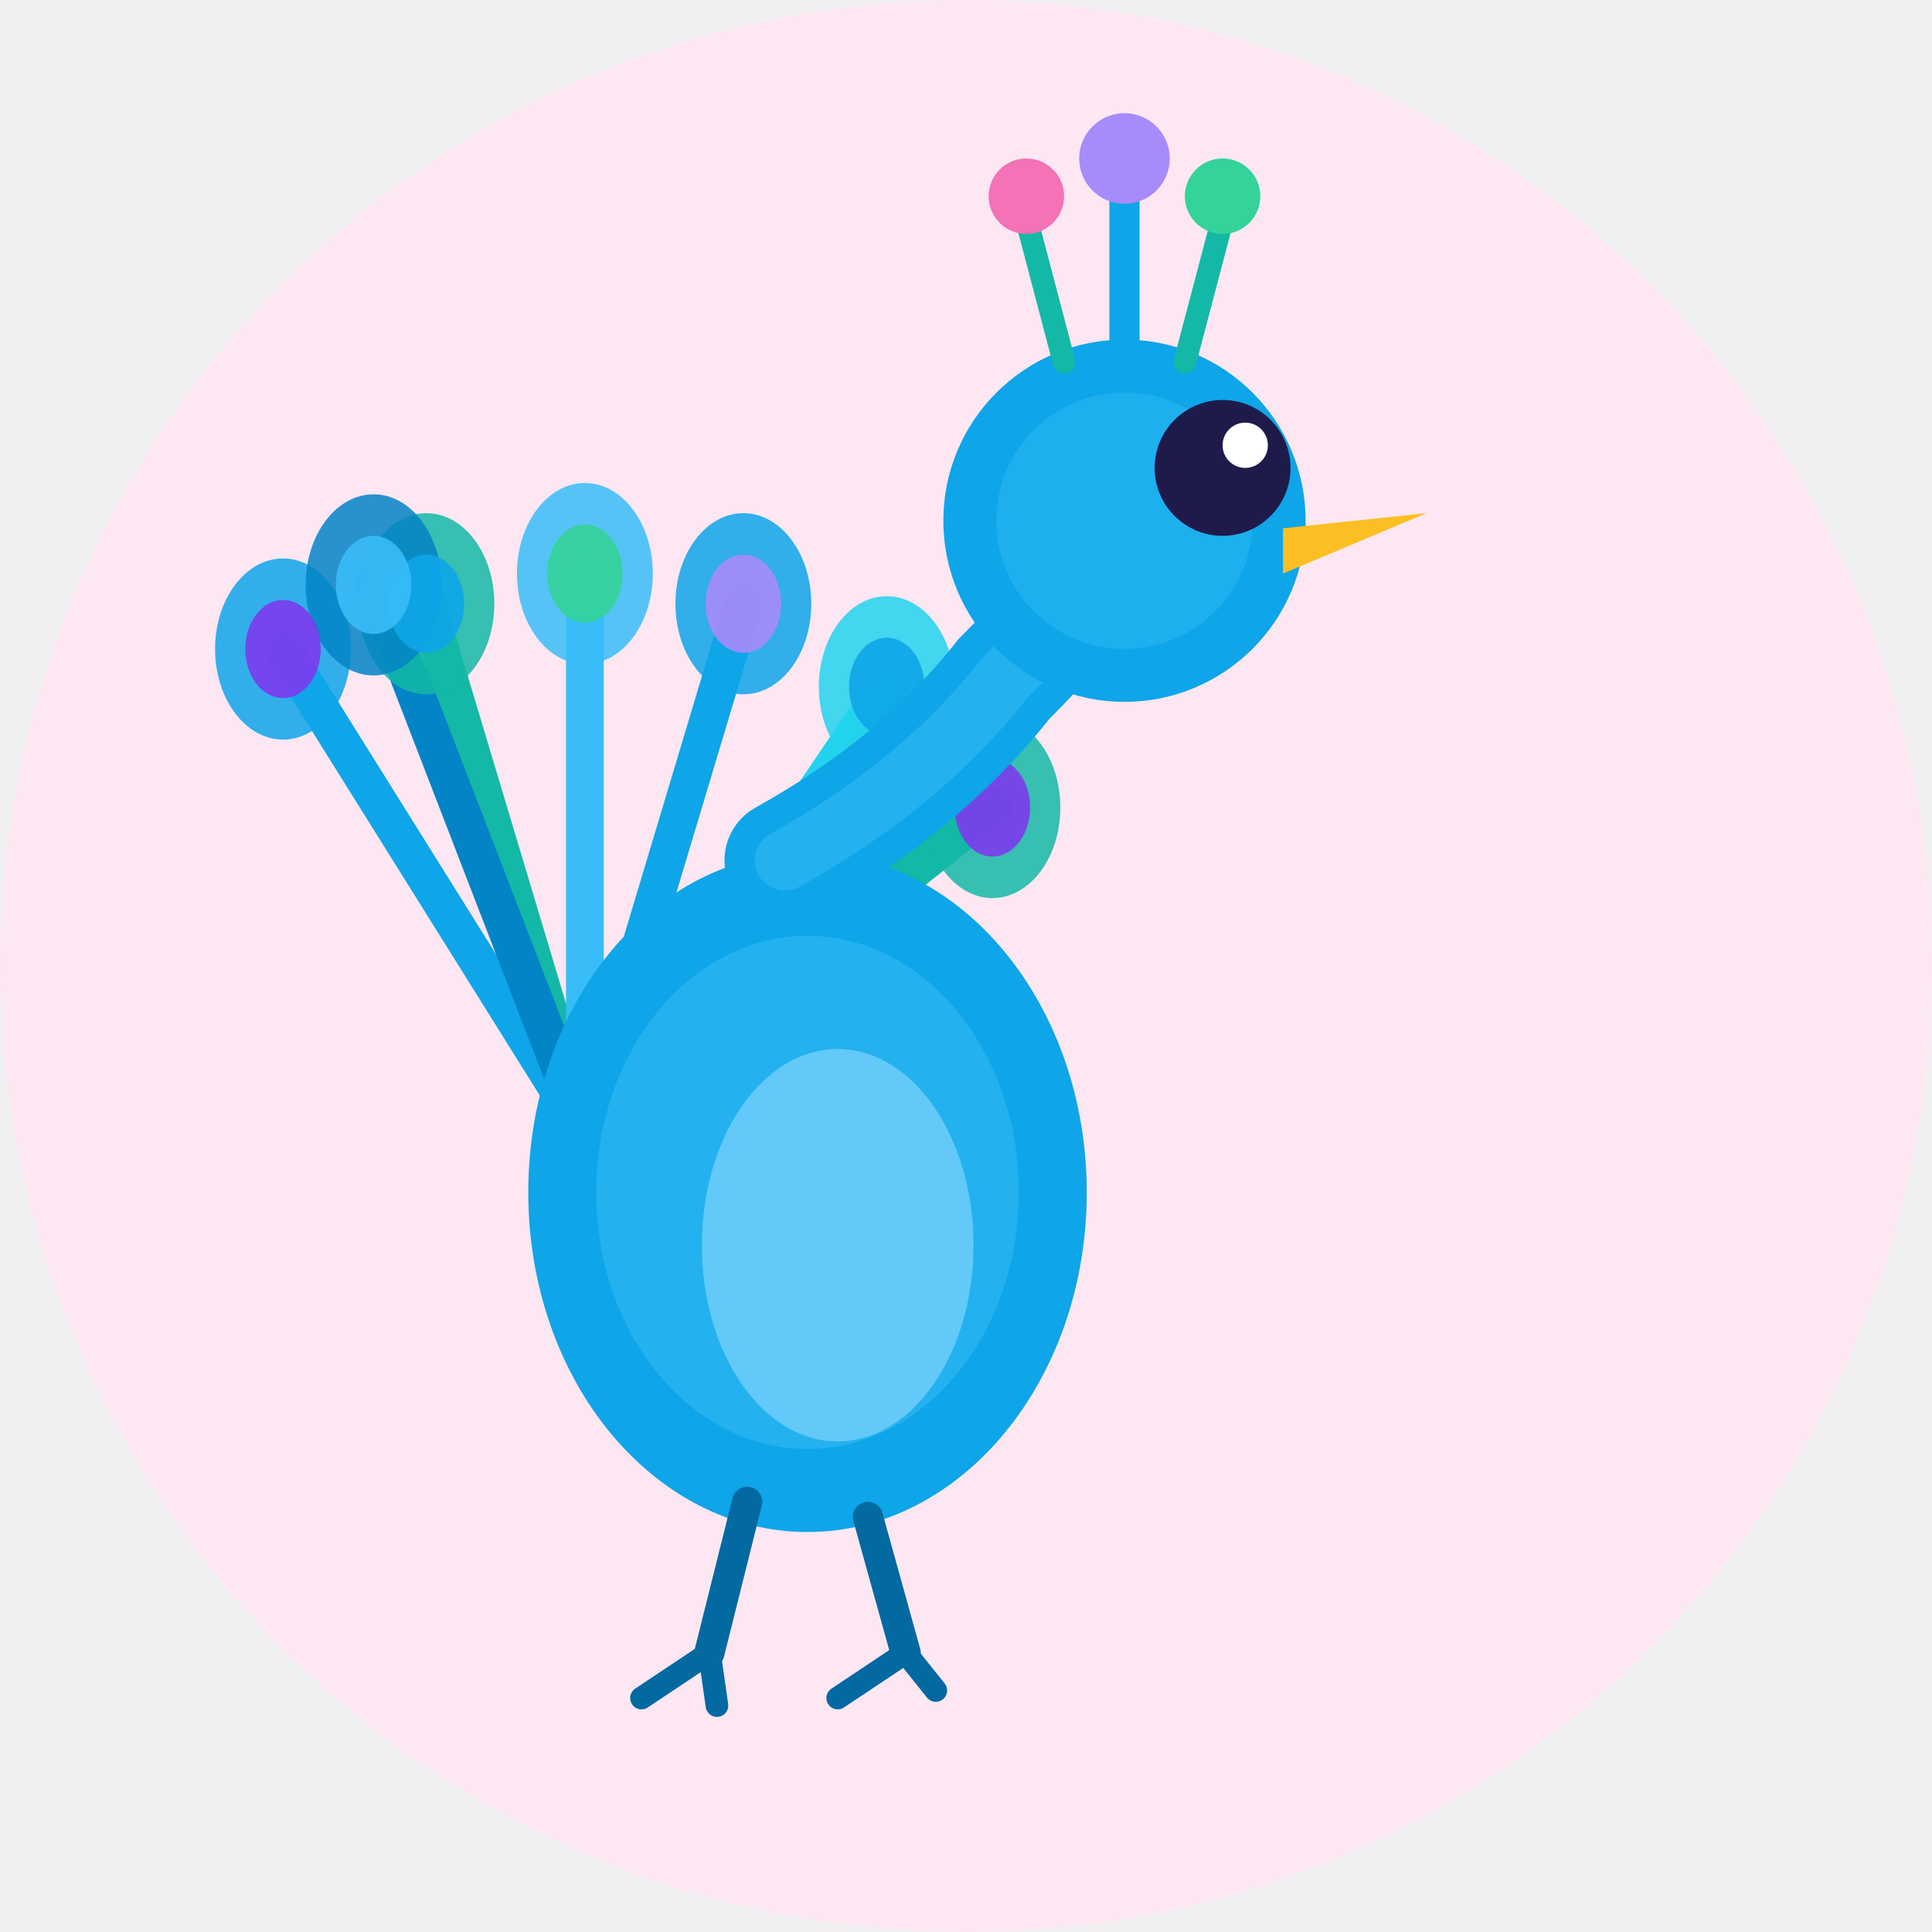
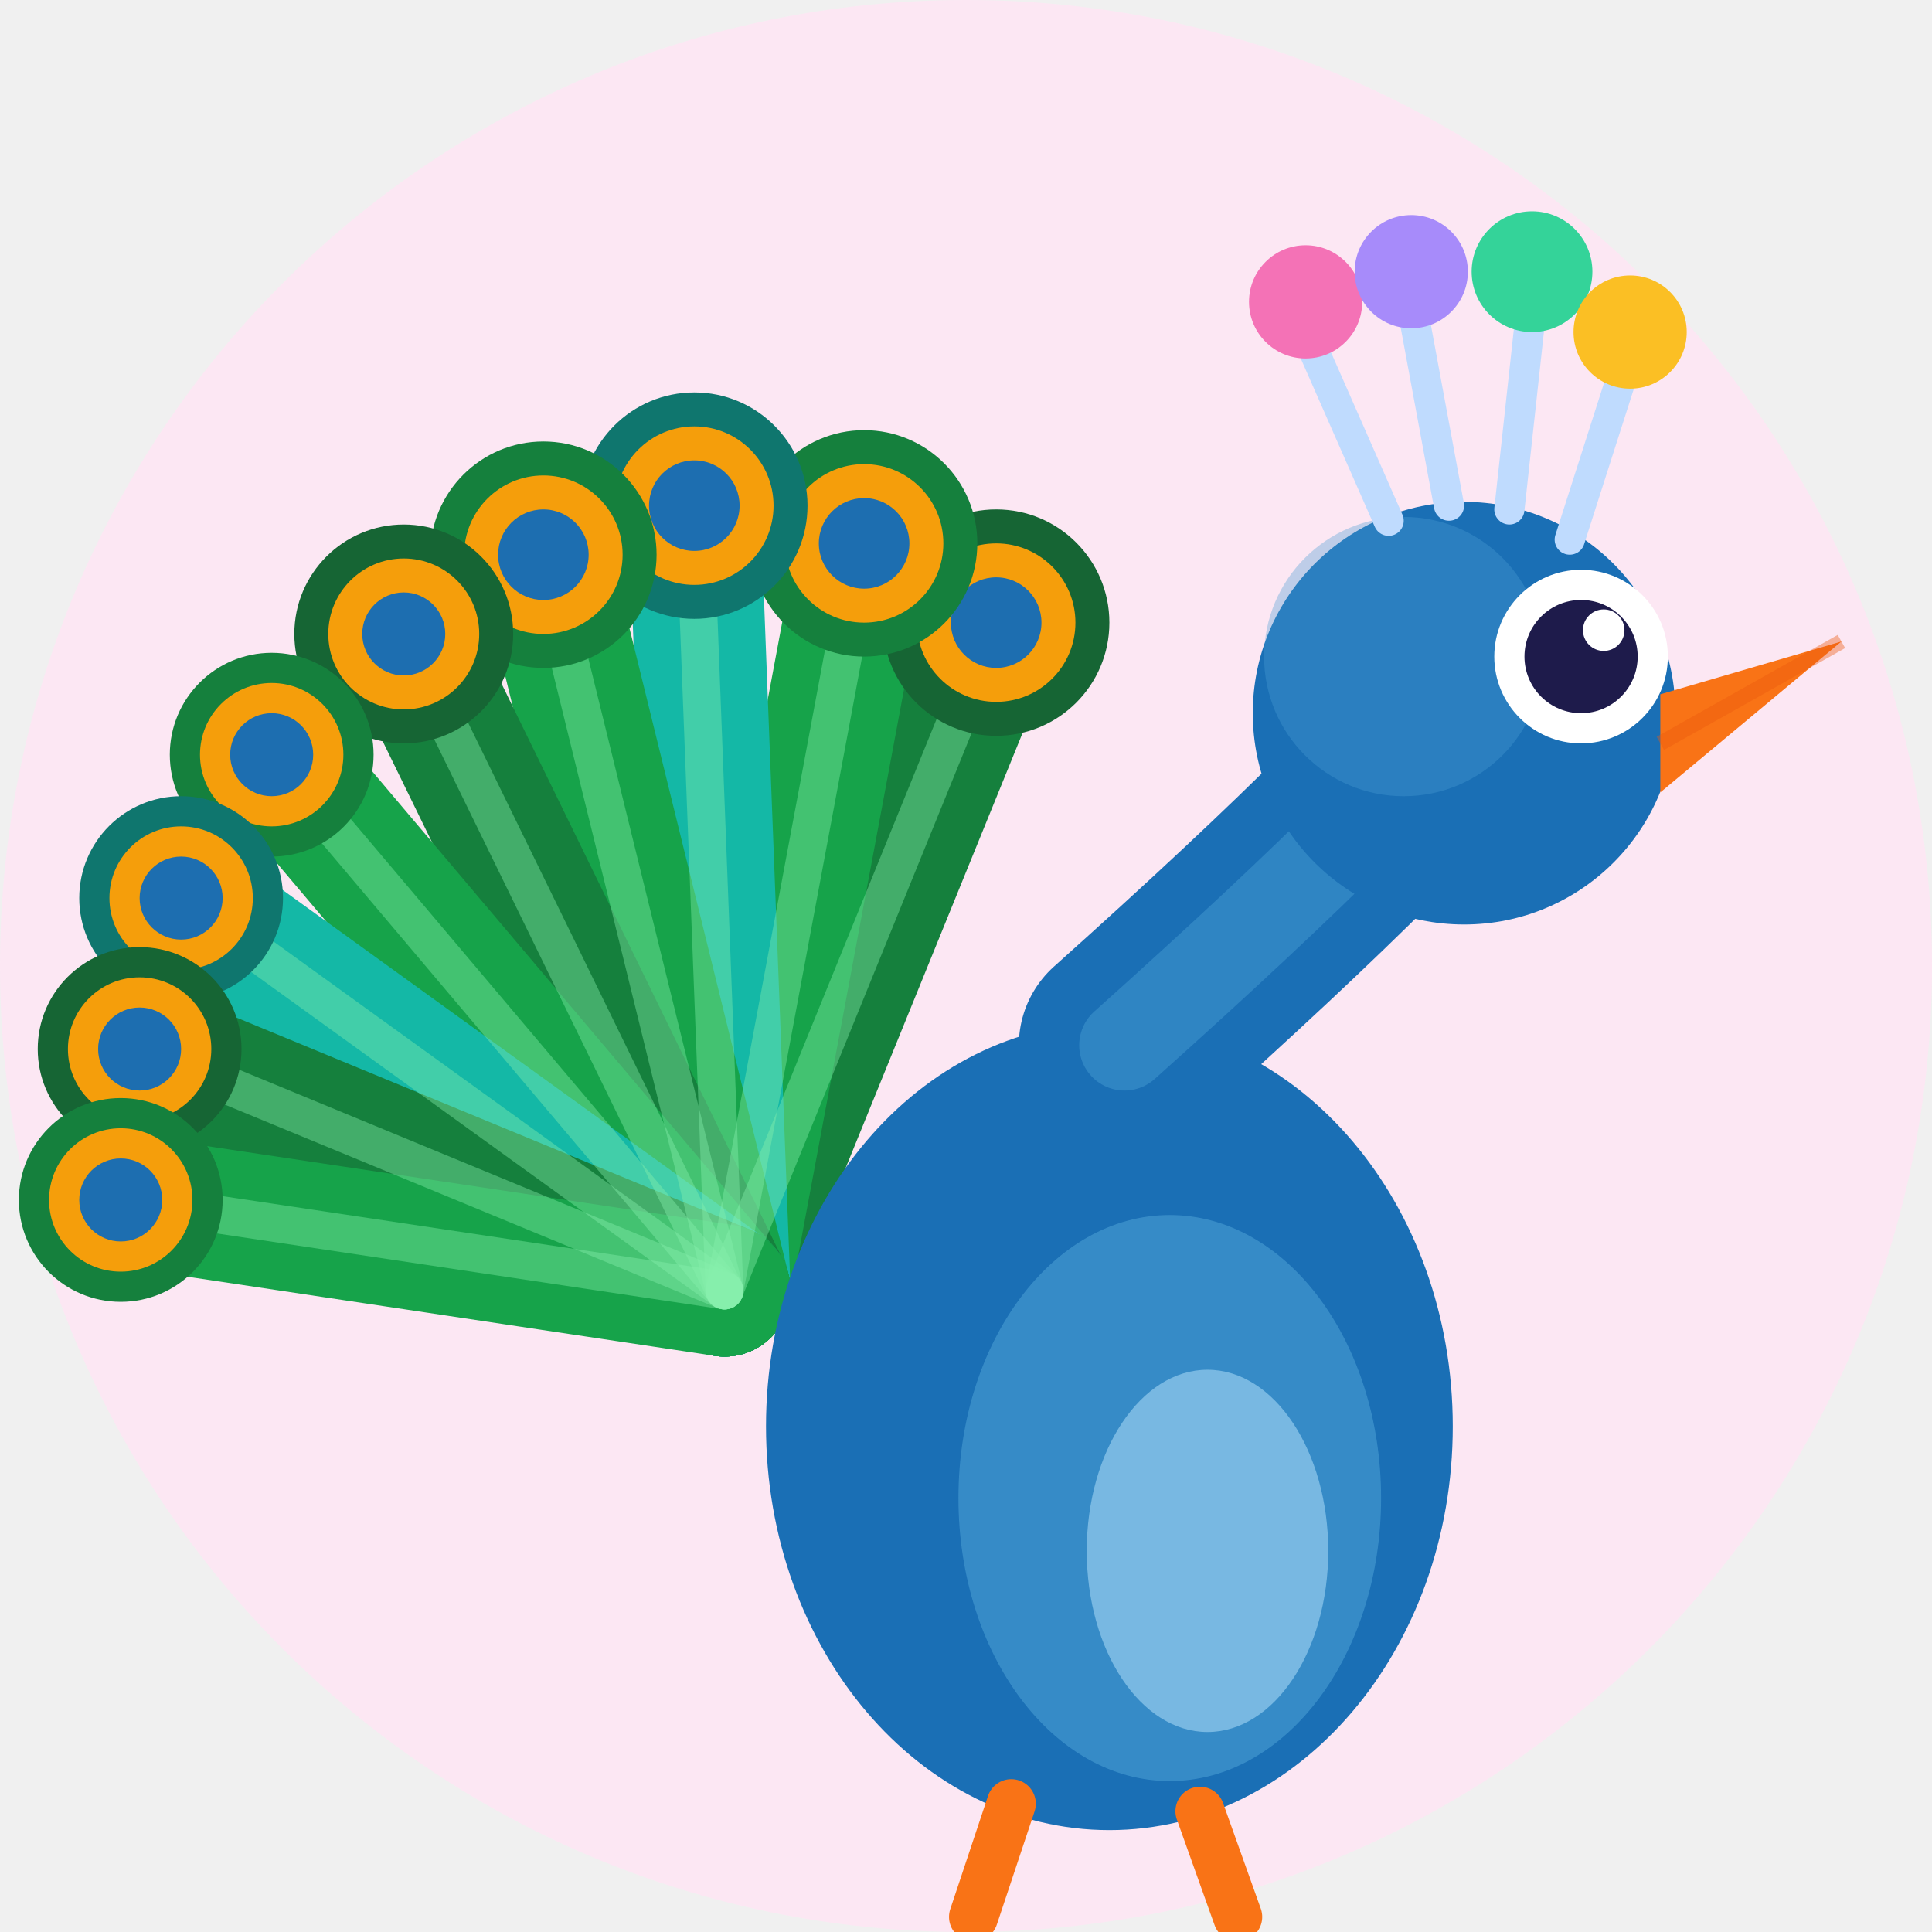
<svg xmlns="http://www.w3.org/2000/svg" viewBox="0 0 512 512">
  <circle cx="256" cy="256" r="256" fill="#fce7f3" />
-   <g transform="translate(155,300)">
-     <line x1="0" y1="0" x2="-80" y2="-128" stroke="#0ea5e9" stroke-width="10" stroke-linecap="round" />
-     <line x1="0" y1="0" x2="-42" y2="-140" stroke="#14b8a6" stroke-width="10" stroke-linecap="round" />
-     <line x1="0" y1="0" x2="0" y2="-148" stroke="#38bdf8" stroke-width="10" stroke-linecap="round" />
-     <line x1="0" y1="0" x2="42" y2="-140" stroke="#0ea5e9" stroke-width="10" stroke-linecap="round" />
-     <line x1="0" y1="0" x2="80" y2="-118" stroke="#22d3ee" stroke-width="10" stroke-linecap="round" />
-     <line x1="0" y1="0" x2="108" y2="-86" stroke="#14b8a6" stroke-width="10" stroke-linecap="round" />
-     <line x1="0" y1="0" x2="-56" y2="-145" stroke="#0284c7" stroke-width="10" stroke-linecap="round" />
-     <ellipse cx="-80" cy="-128" rx="18" ry="24" fill="#0ea5e9" opacity="0.85" />
-     <ellipse cx="-42" cy="-140" rx="18" ry="24" fill="#14b8a6" opacity="0.85" />
-     <ellipse cx="0" cy="-148" rx="18" ry="24" fill="#38bdf8" opacity="0.85" />
-     <ellipse cx="42" cy="-140" rx="18" ry="24" fill="#0ea5e9" opacity="0.85" />
-     <ellipse cx="80" cy="-118" rx="18" ry="24" fill="#22d3ee" opacity="0.85" />
-     <ellipse cx="108" cy="-86" rx="18" ry="24" fill="#14b8a6" opacity="0.85" />
-     <ellipse cx="-56" cy="-145" rx="18" ry="24" fill="#0284c7" opacity="0.85" />
-     <ellipse cx="-80" cy="-128" rx="10" ry="13" fill="#7c3aed" opacity="0.9" />
-     <ellipse cx="-42" cy="-140" rx="10" ry="13" fill="#0ea5e9" opacity="0.9" />
-     <ellipse cx="0" cy="-148" rx="10" ry="13" fill="#34d399" opacity="0.9" />
-     <ellipse cx="42" cy="-140" rx="10" ry="13" fill="#a78bfa" opacity="0.9" />
-     <ellipse cx="80" cy="-118" rx="10" ry="13" fill="#0ea5e9" opacity="0.9" />
-     <ellipse cx="108" cy="-86" rx="10" ry="13" fill="#7c3aed" opacity="0.9" />
-     <ellipse cx="-56" cy="-145" rx="10" ry="13" fill="#38bdf8" opacity="0.9" />
-   </g>
-   <ellipse cx="214" cy="316" rx="74" ry="90" fill="#0ea5e9" />
-   <ellipse cx="214" cy="316" rx="56" ry="68" fill="#38bdf8" opacity="0.5" />
-   <ellipse cx="222" cy="330" rx="36" ry="52" fill="#7dd3fc" opacity="0.7" />
-   <line x1="198" y1="398" x2="188" y2="438" stroke="#0369a1" stroke-width="8" stroke-linecap="round" />
-   <line x1="230" y1="402" x2="240" y2="438" stroke="#0369a1" stroke-width="8" stroke-linecap="round" />
-   <line x1="188" y1="438" x2="170" y2="450" stroke="#0369a1" stroke-width="6" stroke-linecap="round" />
-   <line x1="188" y1="438" x2="190" y2="452" stroke="#0369a1" stroke-width="6" stroke-linecap="round" />
-   <line x1="240" y1="438" x2="222" y2="450" stroke="#0369a1" stroke-width="6" stroke-linecap="round" />
-   <line x1="240" y1="438" x2="248" y2="448" stroke="#0369a1" stroke-width="6" stroke-linecap="round" />
-   <path d="M 208 228 Q 244 208 266 180 Q 282 164 288 154" stroke="#0ea5e9" stroke-width="32" stroke-linecap="round" fill="none" />
-   <path d="M 208 228 Q 244 208 266 180 Q 282 164 288 154" stroke="#38bdf8" stroke-width="16" stroke-linecap="round" fill="none" opacity="0.5" />
-   <circle cx="298" cy="138" r="48" fill="#0ea5e9" />
-   <circle cx="298" cy="138" r="34" fill="#38bdf8" opacity="0.4" />
-   <circle cx="324" cy="124" r="18" fill="#1e1b4b" />
-   <circle cx="330" cy="118" r="6" fill="white" />
-   <path d="M 340" y1="140 L 378 136 L 340 152 Z" fill="#fbbf24" />
-   <path d="M 340 140 L 378 136 L 340 152 Z" fill="#fbbf24" />
-   <line x1="282" y1="96" x2="272" y2="58" stroke="#14b8a6" stroke-width="6" stroke-linecap="round" />
-   <line x1="298" y1="90" x2="298" y2="48" stroke="#0ea5e9" stroke-width="8" stroke-linecap="round" />
-   <line x1="314" y1="96" x2="324" y2="58" stroke="#14b8a6" stroke-width="6" stroke-linecap="round" />
-   <circle cx="272" cy="52" r="10" fill="#f472b6" />
-   <circle cx="298" cy="42" r="12" fill="#a78bfa" />
-   <circle cx="324" cy="52" r="10" fill="#34d399" />
+   <line x1="192" y1="342" x2="264" y2="165" stroke="#15803d" stroke-width="35" stroke-linecap="round" />
+   <line x1="192" y1="342" x2="229" y2="144" stroke="#16a34a" stroke-width="35" stroke-linecap="round" />
+   <line x1="192" y1="342" x2="184" y2="134" stroke="#14b8a6" stroke-width="35" stroke-linecap="round" />
+   <line x1="192" y1="342" x2="144" y2="147" stroke="#16a34a" stroke-width="35" stroke-linecap="round" />
+   <line x1="192" y1="342" x2="107" y2="168" stroke="#15803d" stroke-width="35" stroke-linecap="round" />
+   <line x1="192" y1="342" x2="72" y2="200" stroke="#16a34a" stroke-width="35" stroke-linecap="round" />
+   <line x1="192" y1="342" x2="48" y2="238" stroke="#14b8a6" stroke-width="35" stroke-linecap="round" />
+   <line x1="192" y1="342" x2="37" y2="278" stroke="#15803d" stroke-width="35" stroke-linecap="round" />
+   <line x1="192" y1="342" x2="32" y2="318" stroke="#16a34a" stroke-width="35" stroke-linecap="round" />
+   <line x1="192" y1="342" x2="264" y2="165" stroke="#86efac" stroke-width="10" stroke-linecap="round" opacity="0.4" />
+   <line x1="192" y1="342" x2="229" y2="144" stroke="#86efac" stroke-width="10" stroke-linecap="round" opacity="0.4" />
+   <line x1="192" y1="342" x2="184" y2="134" stroke="#86efac" stroke-width="10" stroke-linecap="round" opacity="0.4" />
+   <line x1="192" y1="342" x2="144" y2="147" stroke="#86efac" stroke-width="10" stroke-linecap="round" opacity="0.4" />
+   <line x1="192" y1="342" x2="107" y2="168" stroke="#86efac" stroke-width="10" stroke-linecap="round" opacity="0.4" />
+   <line x1="192" y1="342" x2="72" y2="200" stroke="#86efac" stroke-width="10" stroke-linecap="round" opacity="0.4" />
+   <line x1="192" y1="342" x2="48" y2="238" stroke="#86efac" stroke-width="10" stroke-linecap="round" opacity="0.4" />
+   <line x1="192" y1="342" x2="37" y2="278" stroke="#86efac" stroke-width="10" stroke-linecap="round" opacity="0.4" />
+   <line x1="192" y1="342" x2="32" y2="318" stroke="#86efac" stroke-width="10" stroke-linecap="round" opacity="0.4" />
+   <circle cx="264" cy="165" r="30" fill="#166534" />
+   <circle cx="264" cy="165" r="21" fill="#f59e0b" />
+   <circle cx="264" cy="165" r="12" fill="#1d6eb0" />
+   <circle cx="229" cy="144" r="30" fill="#15803d" />
+   <circle cx="229" cy="144" r="21" fill="#f59e0b" />
+   <circle cx="229" cy="144" r="12" fill="#1d6eb0" />
+   <circle cx="184" cy="134" r="30" fill="#0f766e" />
+   <circle cx="184" cy="134" r="21" fill="#f59e0b" />
+   <circle cx="184" cy="134" r="12" fill="#1d6eb0" />
+   <circle cx="144" cy="147" r="30" fill="#15803d" />
+   <circle cx="144" cy="147" r="21" fill="#f59e0b" />
+   <circle cx="144" cy="147" r="12" fill="#1d6eb0" />
+   <circle cx="107" cy="168" r="29" fill="#166534" />
+   <circle cx="107" cy="168" r="20" fill="#f59e0b" />
+   <circle cx="107" cy="168" r="11" fill="#1d6eb0" />
+   <circle cx="72" cy="200" r="27" fill="#15803d" />
+   <circle cx="72" cy="200" r="19" fill="#f59e0b" />
+   <circle cx="72" cy="200" r="11" fill="#1d6eb0" />
+   <circle cx="48" cy="238" r="27" fill="#0f766e" />
+   <circle cx="48" cy="238" r="19" fill="#f59e0b" />
+   <circle cx="48" cy="238" r="11" fill="#1d6eb0" />
+   <circle cx="37" cy="278" r="27" fill="#166534" />
+   <circle cx="37" cy="278" r="19" fill="#f59e0b" />
+   <circle cx="37" cy="278" r="11" fill="#1d6eb0" />
+   <circle cx="32" cy="318" r="27" fill="#15803d" />
+   <circle cx="32" cy="318" r="19" fill="#f59e0b" />
+   <circle cx="32" cy="318" r="11" fill="#1d6eb0" />
+   <ellipse cx="294" cy="378" rx="91" ry="107" fill="#1a6fb5" />
+   <ellipse cx="310" cy="397" rx="56" ry="75" fill="#4a9fd4" opacity="0.6" />
+   <ellipse cx="320" cy="411" rx="32" ry="48" fill="#bae6fd" opacity="0.5" />
+   <path d="M 298 277 Q 336 243 360 219 Q 374 206 384 195" stroke="#1a6fb5" stroke-width="56" stroke-linecap="round" fill="none" />
+   <path d="M 298 277 Q 336 243 360 219 Q 374 206 384 195" stroke="#4a9fd4" stroke-width="24" stroke-linecap="round" fill="none" opacity="0.45" />
+   <circle cx="388" cy="189" r="56" fill="#1a6fb5" />
+   <circle cx="372" cy="174" r="37" fill="#4a9fd4" opacity="0.35" />
+   <circle cx="419" cy="174" r="23" fill="white" />
+   <circle cx="419" cy="174" r="15" fill="#1e1b4b" />
+   <circle cx="425" cy="167" r="5.5" fill="white" />
+   <path d="M 440 184 L 488 170 L 440 210 Z" fill="#f97316" />
+   <line x1="440" y1="197" x2="488" y2="170" stroke="#ea580c" stroke-width="4" opacity="0.4" />
+   <line x1="368" y1="138" x2="346" y2="88" stroke="#bfdbfe" stroke-width="8" stroke-linecap="round" />
+   <line x1="384" y1="134" x2="374" y2="80" stroke="#bfdbfe" stroke-width="8" stroke-linecap="round" />
+   <line x1="400" y1="135" x2="406" y2="80" stroke="#bfdbfe" stroke-width="8" stroke-linecap="round" />
+   <line x1="416" y1="143" x2="432" y2="93" stroke="#bfdbfe" stroke-width="8" stroke-linecap="round" />
+   <circle cx="346" cy="80" r="15" fill="#f472b6" />
+   <circle cx="374" cy="72" r="15" fill="#a78bfa" />
+   <circle cx="406" cy="72" r="16" fill="#34d399" />
+   <circle cx="432" cy="88" r="15" fill="#fbbf24" />
+   <line x1="268" y1="478" x2="258" y2="508" stroke="#f97316" stroke-width="13" stroke-linecap="round" />
+   <line x1="318" y1="480" x2="328" y2="508" stroke="#f97316" stroke-width="13" stroke-linecap="round" />
</svg>
